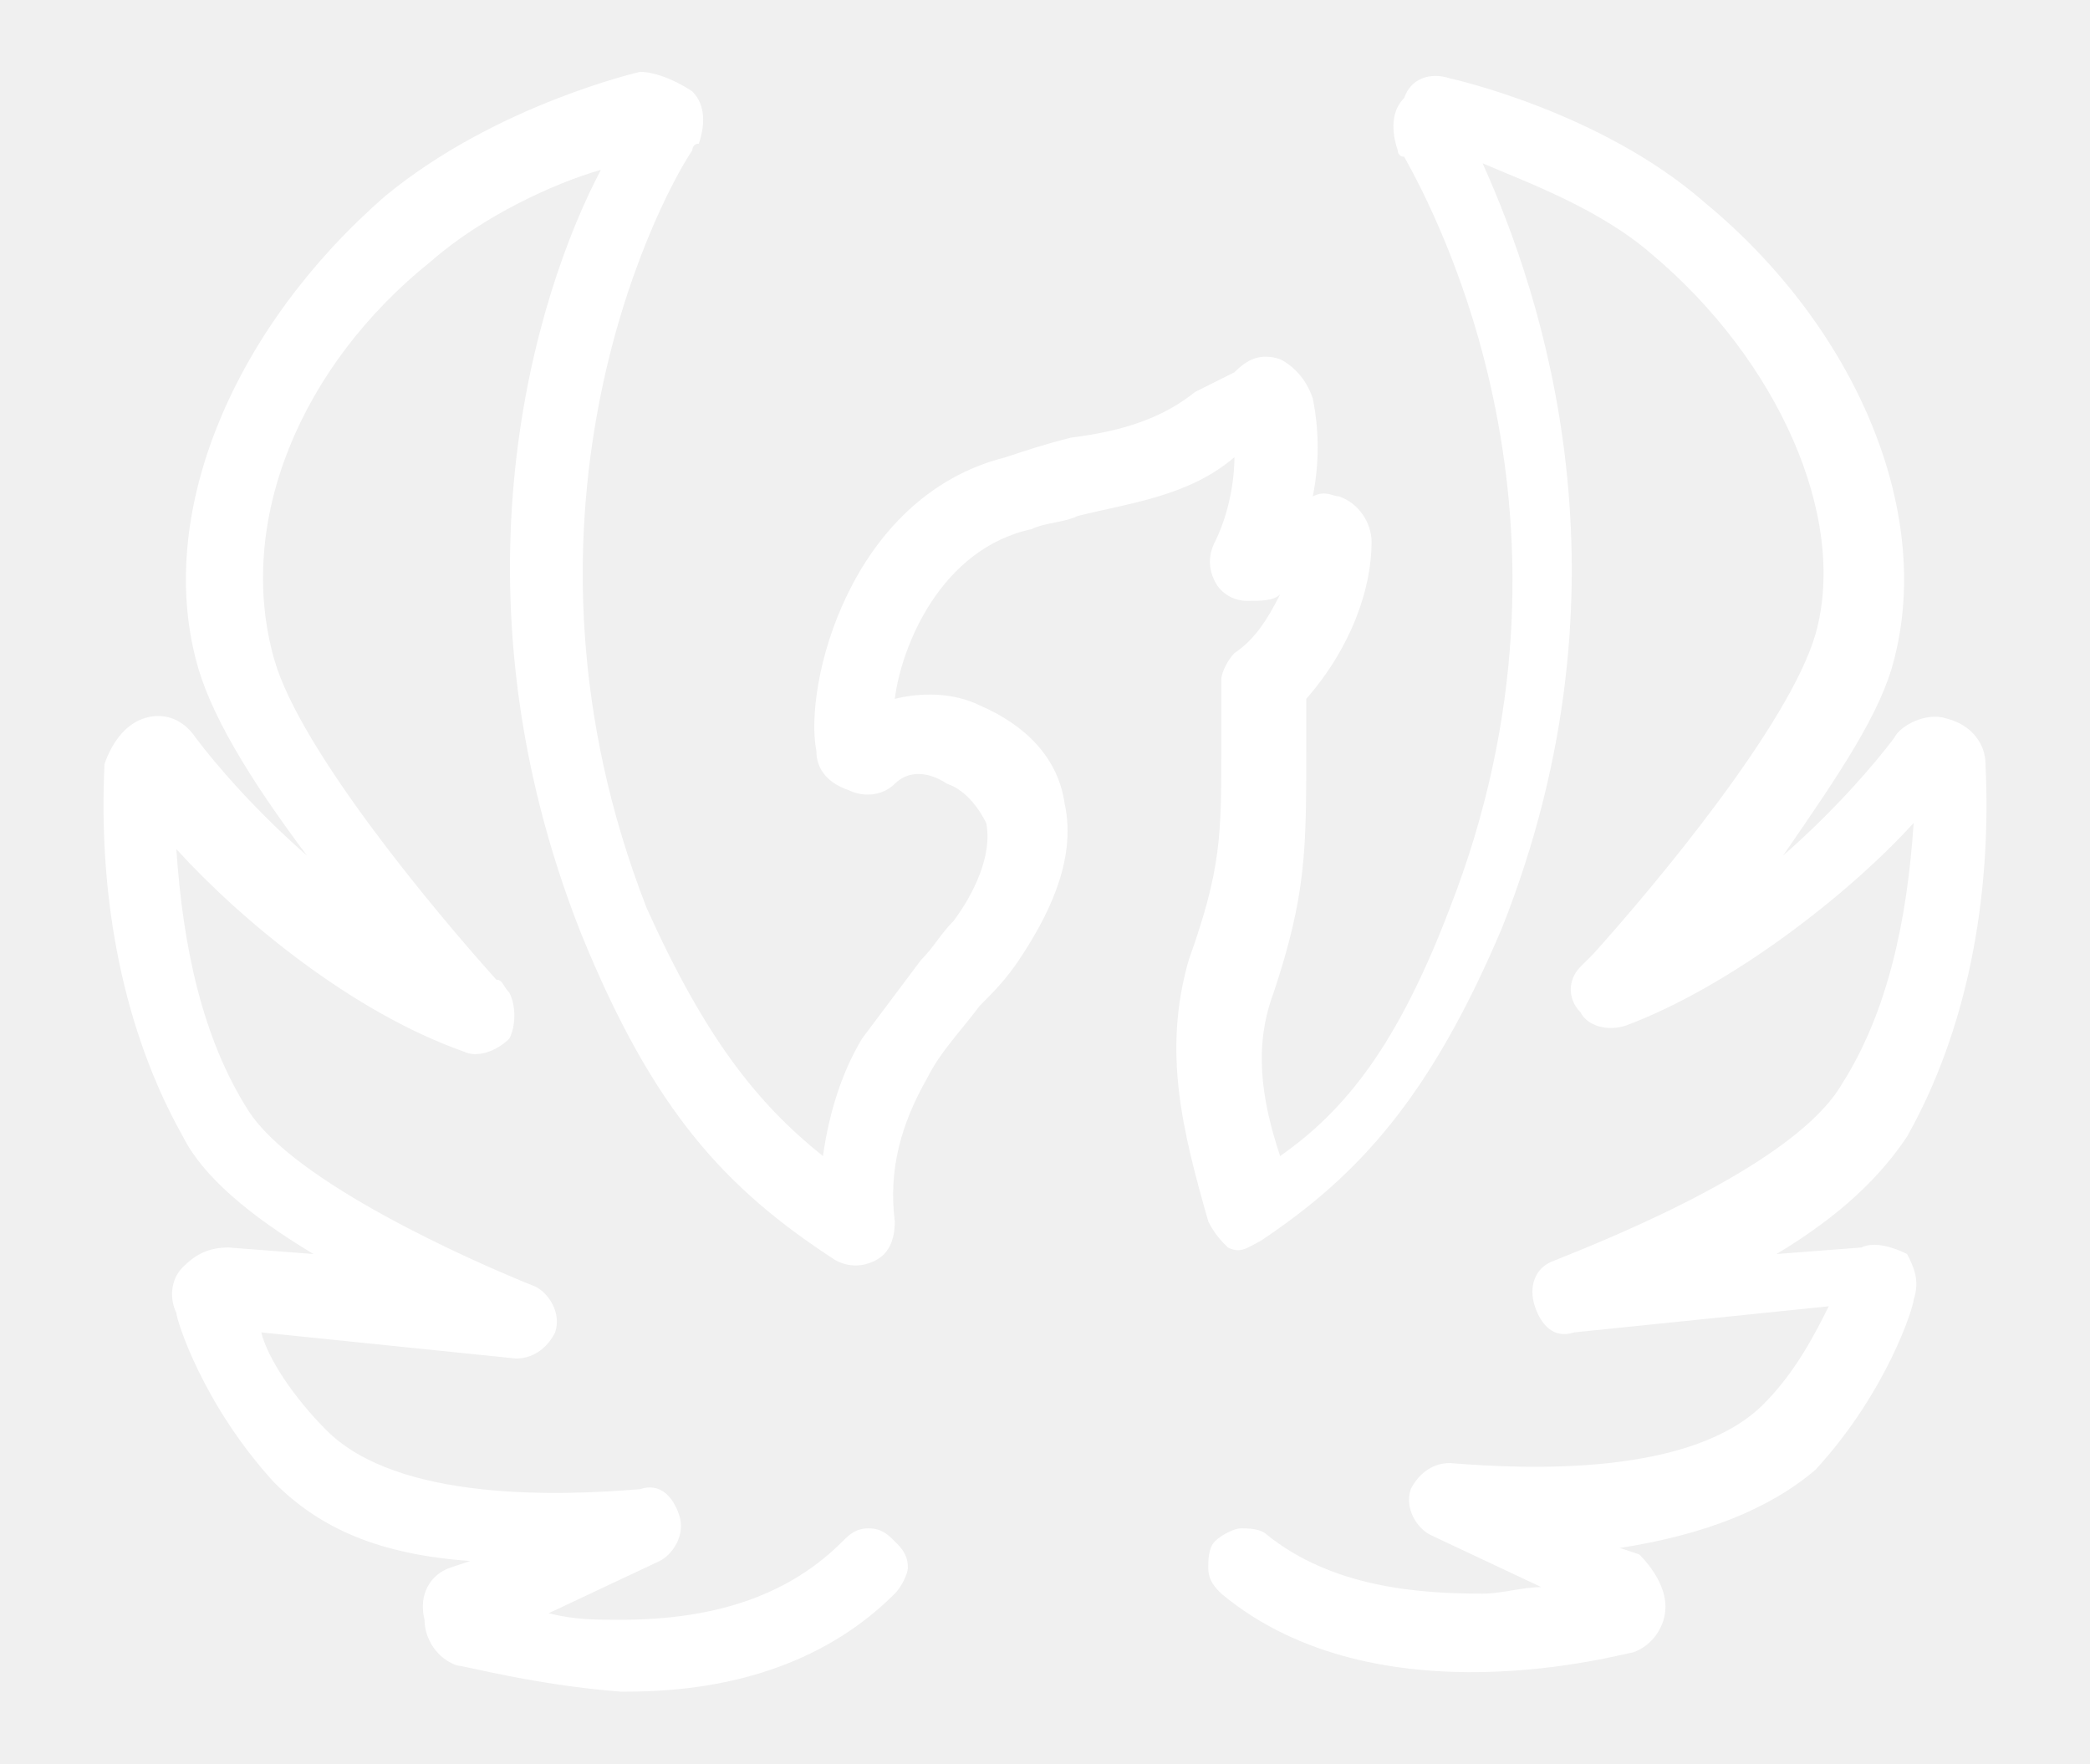
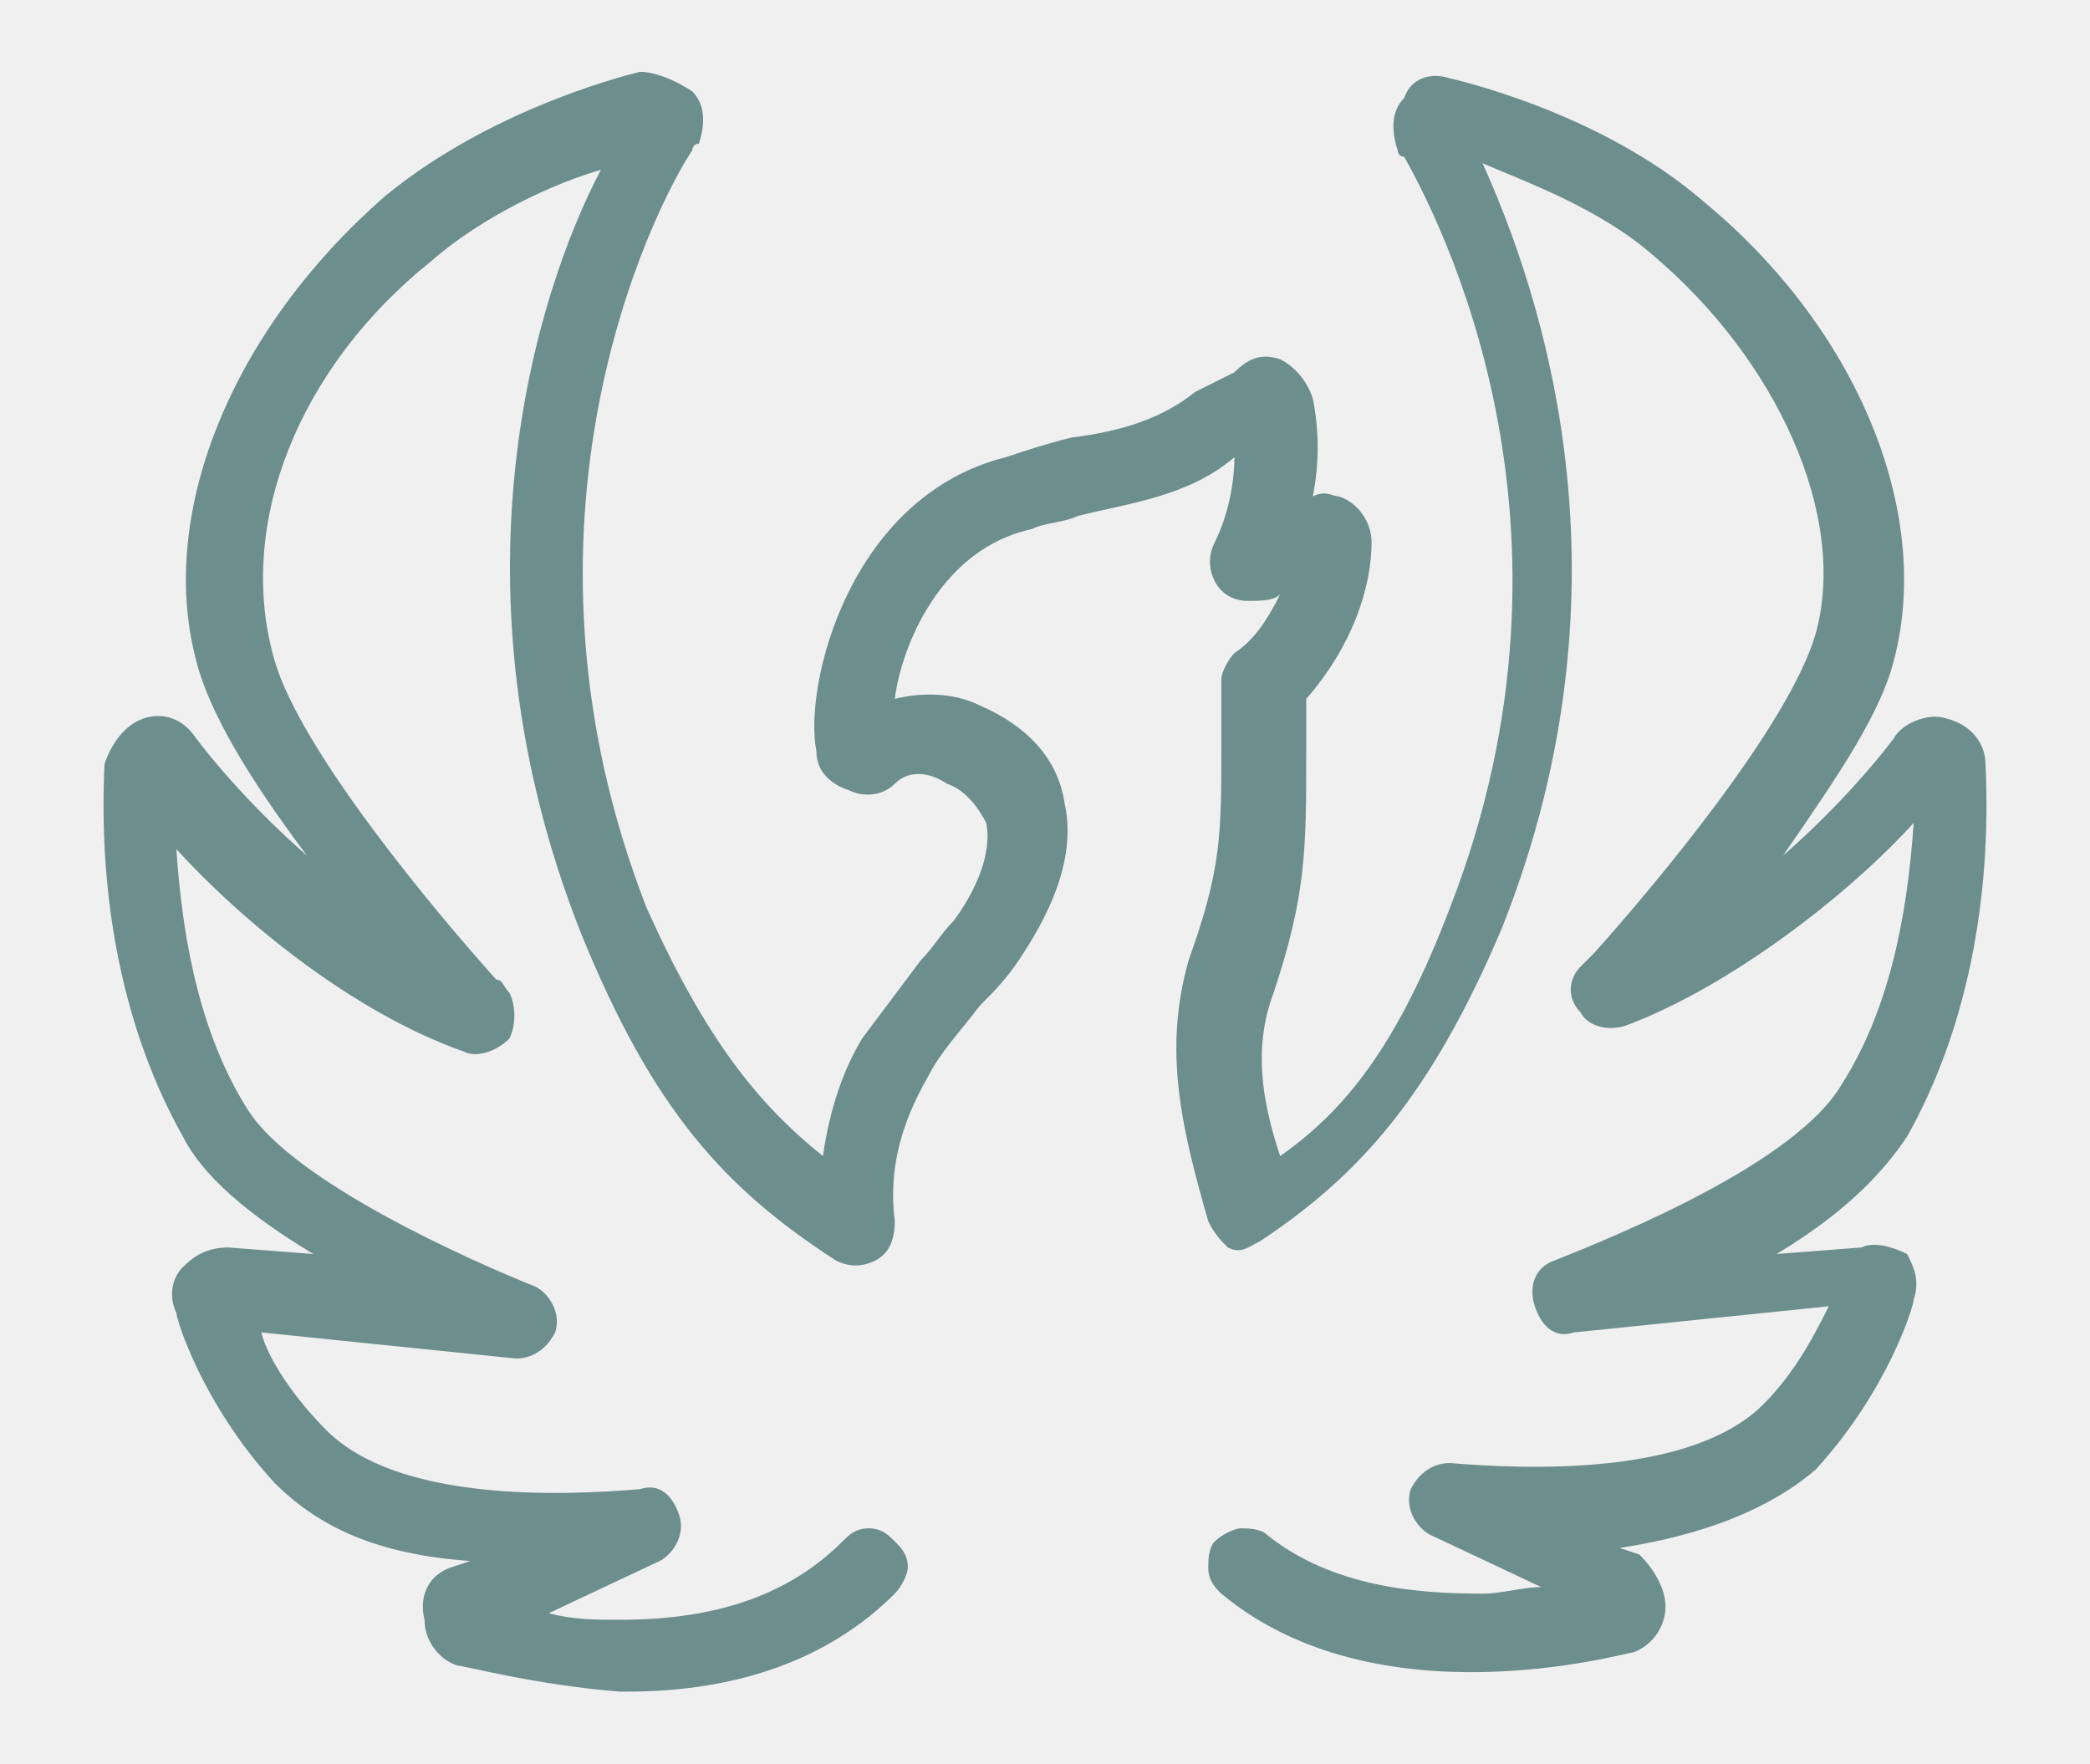
<svg xmlns="http://www.w3.org/2000/svg" version="1.1" id="Layer_2" x="0px" y="0px" viewBox="0 0 32 27" style="enable-background:new 0 0 32 27;" xml:space="preserve">
  <style type="text/css">
- 	.st0{fill:#FFFFFF;}
+ 	.st0{fill:rgb(108, 142, 141);}
</style>
  <path class="st0" d="M28.5,19.1l-1.3,0.1c1-0.6,1.6-1.2,2-1.8c0.9-1.6,1.3-3.6,1.2-5.7c0-0.3-0.2-0.6-0.6-0.7  c-0.3-0.1-0.7,0.1-0.8,0.3c-0.3,0.4-0.9,1.1-1.7,1.8c0.9-1.3,1.5-2.2,1.7-3c0.6-2.3-0.6-5.1-2.9-7c-1.6-1.4-3.9-1.9-3.9-1.9  c-0.3-0.1-0.6,0-0.7,0.3c-0.2,0.2-0.2,0.5-0.1,0.8c0,0,0,0.1,0.1,0.1c0.5,0.9,3,5.6,0.7,11.5c-0.8,2.1-1.6,3.1-2.6,3.8  c-0.3-0.9-0.4-1.7-0.1-2.5c0.5-1.5,0.5-2.2,0.5-3.7c0-0.2,0-0.5,0-0.8c0.7-0.8,1-1.7,1-2.4c0-0.3-0.2-0.6-0.5-0.7  c-0.1,0-0.2-0.1-0.4,0c0.1-0.5,0.1-1,0-1.5c-0.1-0.3-0.3-0.5-0.5-0.6c-0.3-0.1-0.5,0-0.7,0.2L18.3,6l0,0c-0.5,0.4-1.1,0.6-1.9,0.7  C16,6.8,15.7,6.9,15.4,7c-2.4,0.6-3.1,3.5-2.9,4.5c0,0.3,0.2,0.5,0.5,0.6c0.2,0.1,0.5,0.1,0.7-0.1c0.2-0.2,0.5-0.2,0.8,0  c0.3,0.1,0.5,0.4,0.6,0.6c0.1,0.5-0.2,1.1-0.5,1.5c-0.2,0.2-0.3,0.4-0.5,0.6c-0.3,0.4-0.6,0.8-0.9,1.2c-0.3,0.5-0.5,1.1-0.6,1.8  c-1-0.8-1.8-1.8-2.7-3.8C7.6,8,10,3.2,10.6,2.3c0,0,0-0.1,0.1-0.1c0.1-0.3,0.1-0.6-0.1-0.8C10.3,1.2,10,1.1,9.8,1.1  c0,0-2.2,0.5-3.9,1.9C3.6,5,2.4,7.8,3,10.1c0.2,0.8,0.8,1.8,1.7,3c-0.8-0.7-1.4-1.4-1.7-1.8C2.8,11,2.5,10.9,2.2,11  c-0.3,0.1-0.5,0.4-0.6,0.7c-0.1,2.1,0.3,4.1,1.2,5.7c0.3,0.6,1,1.2,2,1.8l-1.3-0.1c-0.3,0-0.5,0.1-0.7,0.3c-0.2,0.2-0.2,0.5-0.1,0.7  c0,0.1,0.4,1.4,1.5,2.6c0.7,0.7,1.6,1.1,3,1.2L6.9,24c-0.3,0.1-0.5,0.4-0.4,0.8c0,0.3,0.2,0.6,0.5,0.7c0.1,0,1.2,0.3,2.5,0.4h0.1  c1.7,0,3.1-0.5,4.1-1.5c0.1-0.1,0.2-0.3,0.2-0.4c0-0.2-0.1-0.3-0.2-0.4c-0.1-0.1-0.2-0.2-0.4-0.2c-0.2,0-0.3,0.1-0.4,0.2  c-0.8,0.8-1.9,1.2-3.4,1.2c-0.4,0-0.7,0-1.1-0.1l1.7-0.8c0.2-0.1,0.4-0.4,0.3-0.7c-0.1-0.3-0.3-0.5-0.6-0.4  c-1.2,0.1-3.7,0.2-4.8-0.9c-0.5-0.5-0.9-1.1-1-1.5l3.9,0.4c0.3,0,0.5-0.2,0.6-0.4c0.1-0.3-0.1-0.6-0.3-0.7c-1-0.4-3.7-1.6-4.4-2.7  c-0.7-1.1-1-2.5-1.1-4c1,1.1,2.7,2.5,4.4,3.1c0.2,0.1,0.5,0,0.7-0.2c0.1-0.2,0.1-0.5,0-0.7c-0.1-0.1-0.1-0.2-0.2-0.2  c-0.9-1-3-3.5-3.4-4.9C3.6,8,4.6,5.6,6.6,4c0.8-0.7,1.9-1.2,2.6-1.4C8.2,4.5,6.8,9,8.9,14.3c1.1,2.7,2.2,3.9,3.9,5  c0.2,0.1,0.4,0.1,0.6,0c0.2-0.1,0.3-0.3,0.3-0.6c-0.1-0.8,0.1-1.5,0.5-2.2c0.2-0.4,0.5-0.7,0.8-1.1c0.2-0.2,0.4-0.4,0.6-0.7  c0.4-0.6,0.9-1.5,0.7-2.4c-0.1-0.7-0.6-1.2-1.3-1.5c-0.4-0.2-0.9-0.2-1.3-0.1c0.1-0.8,0.7-2.3,2.1-2.6C16,8,16.3,8,16.5,7.9  c0.8-0.2,1.7-0.3,2.4-0.9c0,0.4-0.1,0.9-0.3,1.3c-0.1,0.2-0.1,0.4,0,0.6c0.1,0.2,0.3,0.3,0.5,0.3c0.2,0,0.4,0,0.5-0.1  c-0.2,0.4-0.4,0.7-0.7,0.9c-0.1,0.1-0.2,0.3-0.2,0.4c0,0.4,0,0.7,0,1c0,1.4,0,1.9-0.5,3.3c-0.4,1.4-0.1,2.6,0.3,4  c0.1,0.2,0.2,0.3,0.3,0.4c0.2,0.1,0.3,0,0.5-0.1c1.5-1,2.6-2.2,3.7-4.8c2.1-5.3,0.6-9.7-0.3-11.7c0.7,0.3,1.8,0.7,2.6,1.4  c1.9,1.6,3,4,2.5,5.8c-0.4,1.4-2.5,3.9-3.4,4.9l0,0c-0.1,0.1-0.1,0.1-0.2,0.2c-0.2,0.2-0.2,0.5,0,0.7c0.1,0.2,0.4,0.3,0.7,0.2  c1.6-0.6,3.4-2,4.4-3.1c-0.1,1.5-0.4,2.9-1.1,4c-0.7,1.2-3.4,2.3-4.4,2.7c-0.3,0.1-0.4,0.4-0.3,0.7c0.1,0.3,0.3,0.5,0.6,0.4l3.9-0.4  c-0.2,0.4-0.5,1-1,1.5c-1.1,1.1-3.6,1-4.8,0.9c-0.3,0-0.5,0.2-0.6,0.4c-0.1,0.3,0.1,0.6,0.3,0.7l1.7,0.8c-0.3,0-0.6,0.1-0.9,0.1  c-1,0-2.3-0.1-3.3-0.9c-0.1-0.1-0.3-0.1-0.4-0.1c-0.1,0-0.3,0.1-0.4,0.2c-0.1,0.1-0.1,0.3-0.1,0.4c0,0.2,0.1,0.3,0.2,0.4  c2.4,2,6.2,0.9,6.3,0.9c0.3-0.1,0.5-0.4,0.5-0.7c0-0.3-0.2-0.6-0.4-0.8l-0.3-0.1c1.3-0.2,2.3-0.6,3-1.2c1.1-1.2,1.5-2.5,1.5-2.6  c0.1-0.3,0-0.5-0.1-0.7C29,19.1,28.7,19,28.5,19.1L28.5,19.1z" />
</svg>
